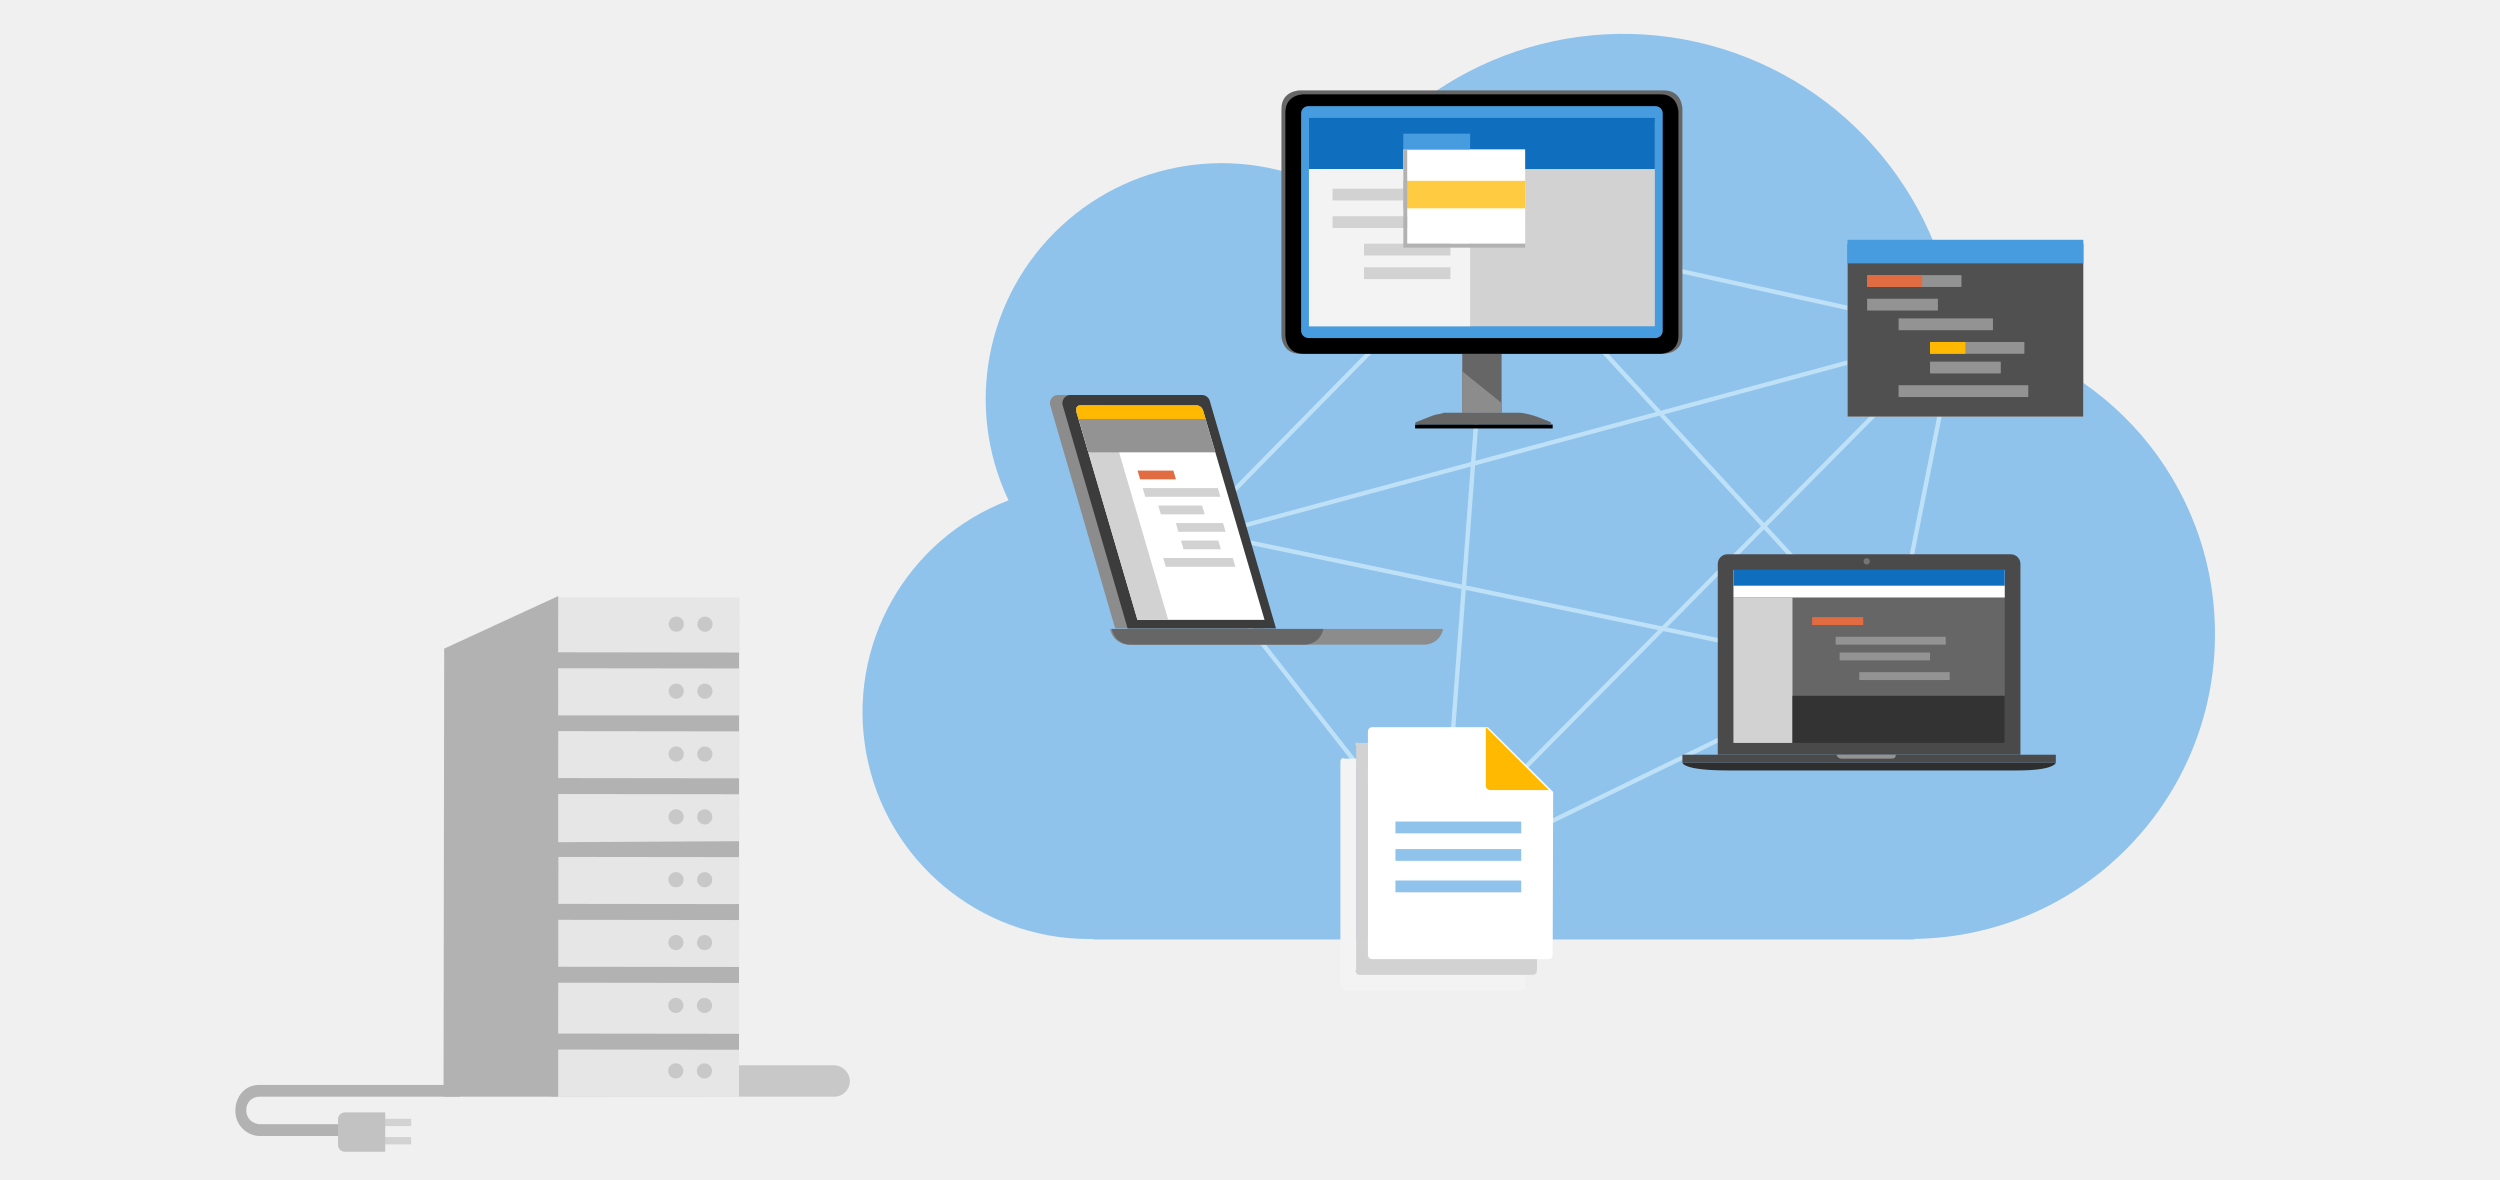
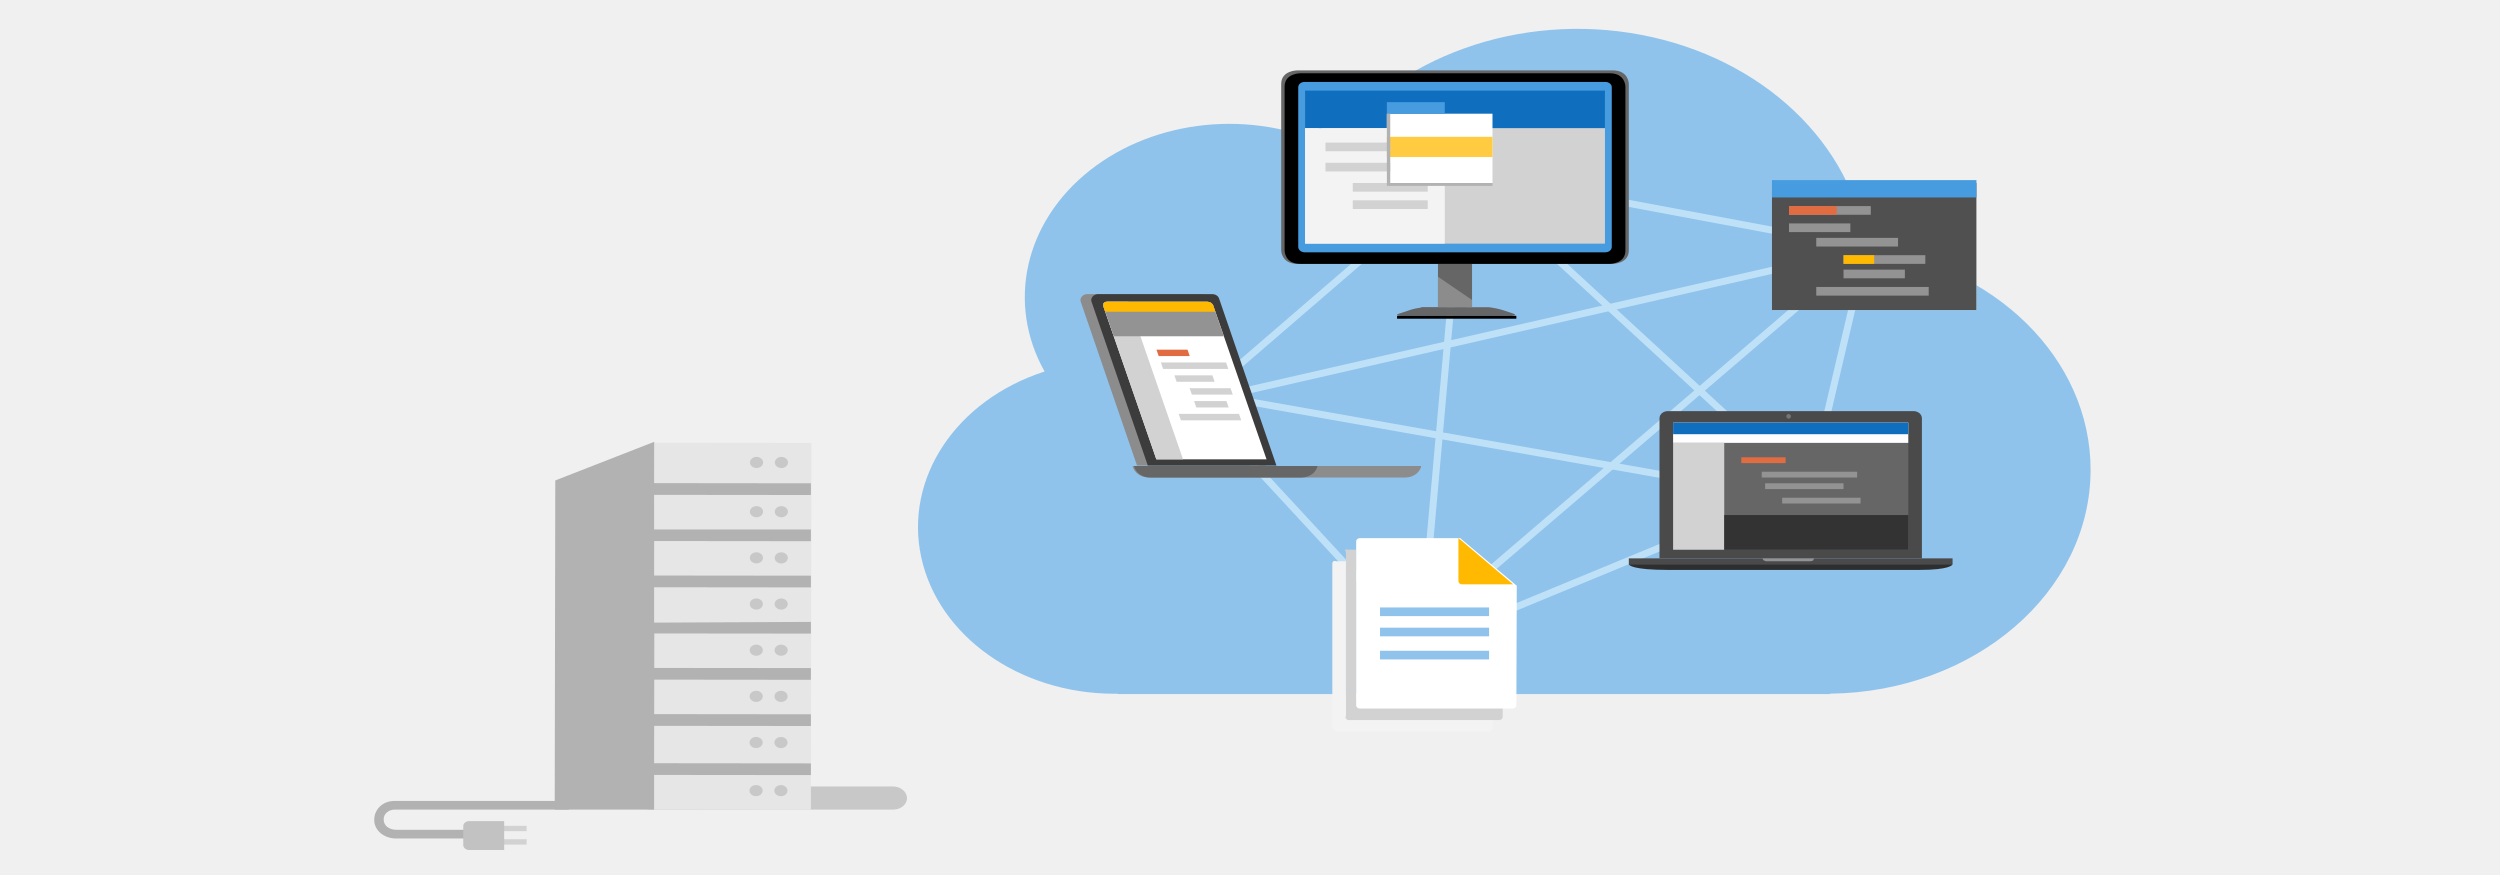
- <svg xmlns="http://www.w3.org/2000/svg" viewBox="0 0 636 300">
-   <path d="M141,271h71a4.141,4.141,0,0,1,4.192,3.643A4,4,0,0,1,212.209,279h-71.2a4.14,4.14,0,0,1-4.192-3.643A4,4,0,0,1,140.8,271" fill="#c8c8c8" />
-   <path d="M93,289H66.6a6.355,6.355,0,0,1-6.719-6.529c0-3.137,2.119-6.471,6.046-6.471H117v3H65.929a3.277,3.277,0,0,0-3.276,3.472,3.475,3.475,0,0,0,.933,2.44A4.012,4.012,0,0,0,66.6,286H93Z" fill="#b2b2b2" />
-   <rect x="96.347" y="284.625" width="8.249" height="1.859" fill="#d2d2d2" />
-   <rect x="96.347" y="289.272" width="8.249" height="1.859" fill="#d2d2d2" />
-   <path d="M98,283H87.712A1.713,1.713,0,0,0,86,284.712v6.576A1.713,1.713,0,0,0,87.712,293H98Z" fill="#c2c2c2" />
-   <rect x="101.469" y="192.416" width="127.062" height="46.168" transform="translate(-50.721 380.212) rotate(-89.923)" fill="#e6e6e6" />
-   <rect x="162.47" y="224.498" width="4.059" height="47.005" transform="translate(-83.707 412.187) rotate(-89.928)" fill="#b2b2b2" />
-   <polygon points="188 170.058 188.006 166 142 165.939 142.019 151.633 113 165.009 112.834 279 142 279 142 263.618 142 267 188 267.058 188.005 263 142 262.941 142.058 218 188 218.058 188.005 214 142 214.255 142 202 188 202.058 188.006 198 142 197.941 142.016 186 188 186.059 188.006 182 142 182 142 169.421 141.999 170 188 170.058" fill="#b2b2b2" />
-   <rect x="162.471" y="208.497" width="4.059" height="47.005" transform="translate(-67.703 396.213) rotate(-89.929)" fill="#b2b2b2" />
-   <path d="M181.283,158.795a1.929,1.929,0,1,1-1.925-1.93,1.928,1.928,0,0,1,1.925,1.93" fill="#c8c8c8" />
-   <path d="M173.988,158.785a1.929,1.929,0,1,1-1.926-1.93,1.927,1.927,0,0,1,1.926,1.93" fill="#c8c8c8" />
-   <path d="M181.261,175.845a1.929,1.929,0,1,1-1.926-1.93,1.929,1.929,0,0,1,1.926,1.93" fill="#c8c8c8" />
-   <path d="M173.965,175.836a1.928,1.928,0,1,1-1.925-1.931,1.928,1.928,0,0,1,1.925,1.931" fill="#c8c8c8" />
-   <path d="M181.239,191.833a1.928,1.928,0,1,1-1.925-1.93,1.928,1.928,0,0,1,1.925,1.93" fill="#c8c8c8" />
-   <path d="M173.945,191.824a1.929,1.929,0,1,1-1.926-1.931,1.931,1.931,0,0,1,1.926,1.931" fill="#c8c8c8" />
-   <path d="M181.219,207.821a1.929,1.929,0,1,1-1.926-1.93,1.929,1.929,0,0,1,1.926,1.93" fill="#c8c8c8" />
-   <path d="M173.923,207.812A1.929,1.929,0,1,1,172,205.881a1.928,1.928,0,0,1,1.926,1.931" fill="#c8c8c8" />
-   <path d="M181.2,223.809a1.929,1.929,0,1,1-1.926-1.93,1.928,1.928,0,0,1,1.926,1.93" fill="#c8c8c8" />
-   <path d="M173.9,223.8a1.929,1.929,0,1,1-1.926-1.931A1.927,1.927,0,0,1,173.9,223.8" fill="#c8c8c8" />
-   <path d="M181.176,239.8a1.928,1.928,0,1,1-1.926-1.931,1.927,1.927,0,0,1,1.926,1.931" fill="#c8c8c8" />
-   <path d="M173.881,239.788a1.929,1.929,0,1,1-1.926-1.931,1.928,1.928,0,0,1,1.926,1.931" fill="#c8c8c8" />
-   <path d="M181.155,255.785a1.929,1.929,0,1,1-1.926-1.931,1.928,1.928,0,0,1,1.926,1.931" fill="#c8c8c8" />
-   <path d="M173.86,255.776a1.929,1.929,0,1,1-1.926-1.931,1.928,1.928,0,0,1,1.926,1.931" fill="#c8c8c8" />
-   <path d="M181.133,272.444a1.929,1.929,0,1,1-1.926-1.931,1.929,1.929,0,0,1,1.926,1.931" fill="#c8c8c8" />
-   <path d="M173.838,272.435a1.929,1.929,0,1,1-1.926-1.931,1.928,1.928,0,0,1,1.926,1.931" fill="#c8c8c8" />
-   <path d="M563.493,161.293A77.582,77.582,0,0,0,497.75,84.585,85.3,85.3,0,0,0,340.286,49.261a60.018,60.018,0,0,0-83.714,78.022,57.695,57.695,0,0,0,20.461,111.606c.324,0,.644-.019.967-.025V239H487v-.137A77.534,77.534,0,0,0,563.493,161.293Z" fill="#8fc3ec" />
-   <polygon points="497.686 84.449 379.249 58.295 300.954 137.967 367.123 222.392 481.279 166.735 497.686 84.449" fill="none" stroke="#bfe1f7" stroke-miterlimit="10" stroke-width="1.112" />
-   <polyline points="297.75 133.804 484.609 172.83 379.249 58.295 367.123 219.218" fill="none" stroke="#bfe1f7" stroke-miterlimit="10" stroke-width="1.112" />
-   <line x1="499.39" y1="84.303" x2="297.75" y2="138.757" fill="none" stroke="#bfe1f7" stroke-miterlimit="10" stroke-width="1.112" />
-   <line x1="367.123" y1="216.362" x2="497.686" y2="84.449" fill="none" stroke="#bfe1f7" stroke-miterlimit="10" stroke-width="1.112" />
-   <path d="M367.175,105c0,.268-1.607.268-3.014.842l-2.279.9-1.475.576s-1.412.574.872.685h32.394c0-.111,2.077-.111.2-.878l-2.62-1.022a20.622,20.622,0,0,0-4.423-1.1Z" fill="#666" />
-   <path d="M382,105V90H372v15Z" fill="#666" />
-   <polygon points="372 94.461 382 102.515 382 105 372 105 372 94.461" fill="#8c8c8c" />
-   <rect x="360" y="108" width="35" height="1" />
-   <path d="M330.7,23S326,23,326,27.682V85.325S326,90,330.7,90h92.617S428,90,428,85.325V27.682S428,23,423.312,23Z" fill="#666" />
-   <path d="M331.561,24S327,24,327,28.6V85.407S327,90,331.561,90h90.88S427,90,427,85.407V28.6s0-4.6-4.559-4.6Z" />
-   <path d="M332.869,27A1.838,1.838,0,0,0,331,28.893v55.15A1.891,1.891,0,0,0,332.869,86h88.258A1.861,1.861,0,0,0,423,84.043V28.893A1.848,1.848,0,0,0,421.127,27Z" fill="#479cdf" />
-   <rect x="333" y="31" width="88" height="52" fill="#d2d2d2" />
-   <rect x="337" y="43" width="1" height="22" fill="#0872c4" />
-   <rect x="333" y="30" width="88" height="13" fill="#106ebe" />
-   <rect x="333" y="43" width="41" height="40" fill="#f3f3f3" />
-   <rect x="357" y="38" width="31" height="24" fill="#fff" />
-   <rect x="357" y="34" width="17" height="4" fill="#479cdf" />
-   <rect x="357" y="46" width="31" height="7" fill="#ffcb40" />
-   <rect x="339" y="48" width="19" height="3" fill="#d2d2d2" />
-   <rect x="339" y="55" width="19" height="3" fill="#d2d2d2" />
-   <rect x="347" y="62" width="22" height="3" fill="#d2d2d2" />
-   <rect x="347" y="68" width="22" height="3" fill="#d2d2d2" />
-   <polygon points="388 63 357 63 357 38 358 38 358 62 388 62 388 63" fill="#b2b2b2" />
-   <path d="M282.4,160a4.813,4.813,0,0,0,4.739,4h75.232a4.813,4.813,0,0,0,4.739-4Z" fill="#8c8c8c" />
-   <path d="M336.662,160H282.81a4.812,4.812,0,0,0,4.738,4h44.376A4.812,4.812,0,0,0,336.662,160Z" fill="#666" />
-   <path d="M302.667,100.486H269a2.072,2.072,0,0,0-1.788,2.748l16.479,56.625h37.746L304.62,102.07A2.089,2.089,0,0,0,302.667,100.486Z" fill="#8c8c8c" />
-   <path d="M305.838,100.486H272.172a2.071,2.071,0,0,0-1.788,2.748l16.478,56.625h37.746L307.791,102.07A2.088,2.088,0,0,0,305.838,100.486Z" fill="#3c3c3c" />
-   <path d="M304.358,103.125H274.965c-1.128,0-1.363.818-1.014,2.015L289.367,157.7H321.7l-15.616-53.18A1.845,1.845,0,0,0,304.358,103.125Z" fill="#fff" />
-   <rect x="470" y="62" width="60" height="44" fill="#fff" />
-   <rect x="470" y="62" width="60" height="44" fill="#505050" />
-   <rect x="470" y="61" width="60" height="6" fill="#479cdf" />
-   <path d="M514,192V143.471A2.471,2.471,0,0,0,511.529,141H439.471A2.471,2.471,0,0,0,437,143.471V192Z" fill="#4b4a4b" />
-   <rect x="428" y="192" width="95" height="2" fill="#4b4a4b" />
-   <path d="M513.236,196H439.552C429,196,428,194.336,428,194h95C523,194.336,522,196,513.236,196Z" fill="#2e2e2e" />
-   <rect x="441" y="145" width="69" height="44" fill="#666" />
-   <path d="M467.26,192c.012.673.74,1,1.171,1h12.706c.863,0,1.159-.327,1.171-1Z" fill="#939393" />
-   <circle cx="474.889" cy="142.81" r="0.805" fill="#767576" />
-   <rect x="441" y="145" width="69" height="7" fill="#fff" />
-   <rect x="441" y="145" width="69" height="4" fill="#106ebe" />
-   <rect x="441" y="152" width="15" height="37" fill="#d2d2d2" />
-   <rect x="456" y="177" width="54" height="12" fill="#333" />
-   <rect x="461" y="157" width="13" height="2" fill="#e26c41" />
-   <rect x="467" y="162" width="28" height="2" fill="#939393" />
-   <rect x="468" y="166" width="23" height="2" fill="#939393" />
-   <rect x="473" y="171" width="23" height="2" fill="#939393" />
-   <rect x="475" y="70" width="24" height="3" fill="#939393" />
-   <rect x="475" y="76" width="18" height="3" fill="#939393" />
-   <rect x="483" y="81" width="24" height="3" fill="#939393" />
-   <rect x="491" y="87" width="24" height="3" fill="#939393" />
-   <rect x="475" y="70" width="14" height="3" fill="#e26c41" />
-   <rect x="491" y="87" width="9" height="3" fill="#ffb900" />
-   <rect x="491" y="92" width="18" height="3" fill="#939393" />
-   <rect x="483" y="98" width="33" height="3" fill="#939393" />
-   <path d="M346.073,245A1.072,1.072,0,0,1,345,243.927V193h-2.908c-.593-.349-1.073.131-1.092.724V250.6c.019.593,1.092,1.405,1.092,1.405h44.837A1.071,1.071,0,0,0,388,250.93l.008-5.93Z" fill="#f3f3f3" />
-   <path d="M281.192,103.125h-6.227c-1.128,0-1.363.818-1.014,2.015L289.367,157.7H297.2Z" fill="#d2d2d2" />
-   <path d="M276.866,115.079h32.315l-3.1-10.555a1.845,1.845,0,0,0-1.724-1.4H274.965c-1.128,0-1.363.818-1.014,2.015Z" fill="#939393" />
-   <path d="M274.372,106.578h32.313l-.6-2.054a1.845,1.845,0,0,0-1.724-1.4H274.965c-1.128,0-1.363.818-1.014,2.015Z" fill="#ffb900" />
-   <polygon points="298.509 119.714 289.394 119.714 290.047 121.938 299.161 121.938 298.509 119.714" fill="#e26c41" />
-   <polygon points="309.825 124.163 290.699 124.163 291.352 126.388 310.478 126.388 309.825 124.163" fill="#d2d2d2" />
-   <polygon points="305.812 128.613 294.658 128.613 295.311 130.838 306.464 130.838 305.812 128.613" fill="#d2d2d2" />
-   <polygon points="311.139 133.062 299.13 133.062 299.782 135.287 311.792 135.287 311.139 133.062" fill="#d2d2d2" />
-   <polygon points="309.941 137.512 300.435 137.512 301.088 139.737 310.594 139.737 309.941 137.512" fill="#d2d2d2" />
-   <polygon points="313.62 141.961 295.919 141.961 296.572 144.186 314.272 144.186 313.62 141.961" fill="#d2d2d2" />
-   <path d="M349.073,241A1.072,1.072,0,0,1,348,239.927V189h-2.477c-.593-.3-1.073.18-.523.773v56.871c-.55.593.523,1.356.523,1.356h44.406A1.071,1.071,0,0,0,391,246.93l.008-5.93Z" fill="#d2d2d2" />
-   <path d="M378.542,185H349.073A1.072,1.072,0,0,0,348,186.073v56.854A1.072,1.072,0,0,0,349.073,244h44.854A1.073,1.073,0,0,0,395,242.93l.125-41.441Z" fill="#fff" />
-   <path d="M394,200.942,378.028,185H378v14.927A1.072,1.072,0,0,0,379.073,201H394Z" fill="#ffb900" />
-   <rect x="355" y="209" width="32" height="3" fill="#8fc3ec" />
-   <rect x="355" y="216" width="32" height="3" fill="#8fc3ec" />
-   <rect x="355" y="224" width="32" height="3" fill="#8fc3ec" />
+ <svg xmlns="http://www.w3.org/2000/svg" width="400" height="140">
+   <g>
+     <rect fill="none" id="canvas_background" height="142" width="402" y="-1" x="-1" />
+   </g>
+   <g>
+     <g stroke="null" id="svg_96">
+       <path stroke="null" id="svg_1" fill="#c8c8c8" d="m104.113,125.836l38.715,0a2.258,1.913 0 0 1 2.286,1.683a2.181,1.848 0 0 1 -2.172,2.013l-38.824,0a2.257,1.913 0 0 1 -2.286,-1.683a2.181,1.848 0 0 1 2.172,-2.013" />
+       <path stroke="null" id="svg_2" fill="#b2b2b2" d="m77.939,134.152l-14.396,0a3.465,2.936 0 0 1 -3.664,-3.016c0,-1.449 1.155,-2.99 3.297,-2.99l27.849,0l0,1.386l-27.848,0a1.787,1.514 0 0 0 -1.786,1.604a1.895,1.605 0 0 0 0.509,1.127a2.188,1.854 0 0 0 1.643,0.503l14.396,0l0,1.386z" />
+       <rect stroke="null" id="svg_3" fill="#d2d2d2" height="0.859" width="4.498" y="132.131" x="79.764" />
+       <rect stroke="null" id="svg_4" fill="#d2d2d2" height="0.859" width="4.498" y="134.278" x="79.764" />
+       <path stroke="null" id="svg_5" fill="#c2c2c2" d="m80.666,131.38l-5.61,0a0.934,0.791 0 0 0 -0.934,0.791l0,3.038a0.934,0.791 0 0 0 0.934,0.791l5.61,0l0,-4.62z" />
+       <rect stroke="null" id="svg_6" fill="#e6e6e6" transform="matrix(0.0007328463,-0.4619902,0.5452868,0.0006208987,-207.7175,156.6225) " height="46.168" width="127.062" y="572.616" x="59.406" />
+       <rect stroke="null" id="svg_7" fill="#b2b2b2" transform="matrix(0.0006852146,-0.4619903,0.5452868,0.0005805431,-243.1197,156.1522) " height="47.005" width="4.059" y="636.674" x="87.421" />
+       <polygon stroke="null" id="svg_8" fill="#b2b2b2" points="129.741,79.202 129.745,77.327 104.658,77.299 104.669,70.69 88.845,76.869 88.754,129.532 104.658,129.532 104.658,122.426 104.658,123.988 129.741,124.015 129.744,122.14 104.658,122.113 104.69,101.351 129.741,101.377 129.744,99.503 104.658,99.621 104.658,93.959 129.741,93.986 129.745,92.111 104.658,92.084 104.667,86.567 129.741,86.594 129.745,84.719 104.658,84.719 104.658,78.908 104.658,79.175 129.741,79.202 " />
+       <rect stroke="null" id="svg_9" fill="#b2b2b2" transform="matrix(0.0006757028,-0.4619903,0.5452868,0.0005724843,-225.6941,156.1785) " height="47.005" width="4.059" y="604.699" x="103.426" />
+       <path stroke="null" id="svg_10" fill="#c8c8c8" d="m126.079,73.999a1.052,0.891 0 1 1 -1.05,-0.892a1.051,0.891 0 0 1 1.05,0.892" />
+       <path stroke="null" id="svg_11" fill="#c8c8c8" d="m122.101,73.994a1.052,0.891 0 1 1 -1.05,-0.892a1.051,0.89 0 0 1 1.05,0.892" />
+       <path stroke="null" id="svg_12" fill="#c8c8c8" d="m126.067,81.875a1.052,0.891 0 1 1 -1.05,-0.892a1.052,0.891 0 0 1 1.05,0.892" />
+       <path stroke="null" id="svg_13" fill="#c8c8c8" d="m122.088,81.871a1.051,0.891 0 1 1 -1.05,-0.892a1.051,0.891 0 0 1 1.05,0.892" />
+       <path stroke="null" id="svg_14" fill="#c8c8c8" d="m126.055,89.262a1.051,0.891 0 1 1 -1.05,-0.892a1.051,0.891 0 0 1 1.05,0.892" />
+       <path stroke="null" id="svg_15" fill="#c8c8c8" d="m122.077,89.258a1.052,0.891 0 1 1 -1.05,-0.892a1.053,0.892 0 0 1 1.05,0.892" />
+       <path stroke="null" id="svg_16" fill="#c8c8c8" d="m126.044,96.648a1.052,0.891 0 1 1 -1.05,-0.892a1.052,0.891 0 0 1 1.05,0.892" />
+       <path stroke="null" id="svg_17" fill="#c8c8c8" d="m122.065,96.644a1.052,0.891 0 1 1 -1.049,-0.892a1.051,0.891 0 0 1 1.05,0.892" />
+       <path stroke="null" id="svg_18" fill="#c8c8c8" d="m126.033,104.034a1.052,0.891 0 1 1 -1.05,-0.892a1.051,0.891 0 0 1 1.05,0.892" />
+       <path stroke="null" id="svg_19" fill="#c8c8c8" d="m122.053,104.03a1.052,0.891 0 1 1 -1.05,-0.892a1.051,0.89 0 0 1 1.05,0.892" />
+       <path stroke="null" id="svg_20" fill="#c8c8c8" d="m126.02,111.422a1.051,0.891 0 1 1 -1.05,-0.892a1.051,0.89 0 0 1 1.05,0.892" />
+       <path stroke="null" id="svg_21" fill="#c8c8c8" d="m122.043,111.417a1.052,0.891 0 1 1 -1.05,-0.892a1.051,0.891 0 0 1 1.05,0.892" />
+       <path stroke="null" id="svg_22" fill="#c8c8c8" d="m126.009,118.807a1.052,0.891 0 1 1 -1.05,-0.892a1.051,0.891 0 0 1 1.05,0.892" />
+       <path stroke="null" id="svg_23" fill="#c8c8c8" d="m122.031,118.803a1.052,0.891 0 1 1 -1.05,-0.892a1.051,0.891 0 0 1 1.05,0.892" />
+       <path stroke="null" id="svg_24" fill="#c8c8c8" d="m125.997,126.503a1.052,0.891 0 1 1 -1.05,-0.892a1.052,0.891 0 0 1 1.05,0.892" />
+       <path stroke="null" id="svg_25" fill="#c8c8c8" d="m122.019,126.499a1.052,0.891 0 1 1 -1.05,-0.892a1.051,0.891 0 0 1 1.05,0.892" />
+       <path stroke="null" id="svg_26" fill="#8fc3ec" d="m334.493,75.153a42.304,35.842 0 0 0 -35.849,-35.438a46.513,39.408 0 0 0 -85.863,-16.319a32.727,27.728 0 0 0 -45.648,36.045a31.46,26.655 0 0 0 11.157,51.561c0.177,0 0.351,-0.009 0.527,-0.012l0,0.063l113.965,0l0,-0.063a42.278,35.82 0 0 0 41.711,-35.837z" />
+       <polygon stroke="#bfe1f7" id="svg_27" stroke-width="1.112" stroke-miterlimit="10" fill="none" points="298.609,39.651 234.027,27.568 191.334,64.376 227.415,103.38 289.663,77.667 298.609,39.651 " />
+       <polyline stroke="#bfe1f7" id="svg_28" stroke-width="1.112" stroke-miterlimit="10" fill="none" points="189.587,62.453 291.479,80.483 234.027,27.568 227.415,101.913 " />
+       <line stroke="#bfe1f7" id="svg_29" stroke-width="1.112" stroke-miterlimit="10" fill="none" y2="64.741" x2="189.587" y1="39.584" x1="299.538" />
+       <line stroke="#bfe1f7" id="svg_30" stroke-width="1.112" stroke-miterlimit="10" fill="none" y2="39.651" x2="298.609" y1="100.594" x1="227.415" />
+       <path stroke="null" id="svg_31" fill="#666" d="m227.443,49.146c0,0.124 -0.876,0.124 -1.643,0.389l-1.243,0.416l-0.804,0.266s-0.77,0.265 0.475,0.316l17.664,0c0,-0.051 1.133,-0.051 0.109,-0.406l-1.429,-0.472a11.245,9.527 0 0 0 -2.412,-0.508l-10.718,-0.001z" />
+       <path stroke="null" id="svg_32" fill="#666" d="m235.527,49.146l0,-6.93l-5.453,0l0,6.93l5.453,0z" />
+       <polygon stroke="null" id="svg_33" fill="#8c8c8c" points="230.074,44.277 235.527,47.998 235.527,49.146 230.074,49.146 230.074,44.277 " />
+       <rect stroke="null" id="svg_34" height="0.462" width="19.085" y="50.532" x="223.531" />
+       <path stroke="null" id="svg_35" fill="#666" d="m207.554,11.263s-2.563,0 -2.563,2.163l0,26.631s0,2.16 2.563,2.16l50.503,0s2.554,0 2.554,-2.16l0,-26.631s0,-2.163 -2.556,-2.163l-50.5,0z" />
+       <path stroke="null" id="svg_36" d="m208.023,11.725s-2.487,0 -2.487,2.125l0,26.244s0,2.122 2.487,2.122l49.556,0s2.486,0 2.486,-2.122l0,-26.244s0,-2.125 -2.486,-2.125l-49.556,0z" />
+       <path stroke="null" id="svg_37" fill="#479cdf" d="m208.737,13.11a1.002,0.849 0 0 0 -1.019,0.875l0,25.479a1.031,0.874 0 0 0 1.019,0.904l48.126,0a1.015,0.86 0 0 0 1.021,-0.904l0,-25.479a1.008,0.854 0 0 0 -1.021,-0.875l-48.126,0z" />
+       <rect stroke="null" id="svg_38" fill="#d2d2d2" height="24.024" width="47.985" y="14.958" x="208.808" />
+       <rect stroke="null" id="svg_39" fill="#0872c4" height="10.164" width="0.545" y="20.502" x="210.989" />
+       <rect stroke="null" id="svg_40" fill="#106ebe" height="6.006" width="47.985" y="14.496" x="208.808" />
+       <rect stroke="null" id="svg_41" fill="#f3f3f3" height="18.48" width="22.357" y="20.502" x="208.808" />
+       <rect stroke="null" id="svg_42" fill="#fff" height="11.088" width="16.904" y="18.192" x="221.895" />
+       <rect stroke="null" id="svg_43" fill="#479cdf" height="1.848" width="9.27" y="16.344" x="221.895" />
+       <rect stroke="null" id="svg_44" fill="#ffcb40" height="3.234" width="16.904" y="21.888" x="221.895" />
+       <rect stroke="null" id="svg_45" fill="#d2d2d2" height="1.386" width="10.36" y="22.812" x="212.08" />
+       <rect stroke="null" id="svg_46" fill="#d2d2d2" height="1.386" width="10.36" y="26.046" x="212.08" />
+       <rect stroke="null" id="svg_47" fill="#d2d2d2" height="1.386" width="11.996" y="29.28" x="216.442" />
+       <rect stroke="null" id="svg_48" fill="#d2d2d2" height="1.386" width="11.996" y="32.052" x="216.442" />
+       <polygon stroke="null" id="svg_49" fill="#b2b2b2" points="238.799,29.742 221.895,29.742 221.895,18.192 222.44,18.192 222.44,29.28 238.799,29.28 238.799,29.742 " />
+       <path stroke="null" id="svg_50" fill="#8c8c8c" d="m181.217,74.555a2.624,2.224 0 0 0 2.584,1.848l41.023,0a2.624,2.224 0 0 0 2.584,-1.848l-46.191,0z" />
+       <path stroke="null" id="svg_51" fill="#666" d="m210.805,74.555l-29.365,0a2.624,2.223 0 0 0 2.584,1.848l24.198,0a2.624,2.223 0 0 0 2.584,-1.848z" />
+       <path stroke="null" id="svg_52" fill="#8c8c8c" d="m192.268,47.06l-18.358,0a1.13,0.957 0 0 0 -0.975,1.27l8.986,26.16l20.582,0l-9.17,-26.698a1.139,0.965 0 0 0 -1.065,-0.732z" />
+       <path stroke="null" id="svg_53" fill="#3c3c3c" d="m193.997,47.06l-18.358,0a1.129,0.957 0 0 0 -0.975,1.27l8.985,26.16l20.582,0l-9.17,-26.698a1.139,0.965 0 0 0 -1.065,-0.732z" />
+       <path stroke="null" id="svg_54" fill="#fff" d="m193.19,48.28l-16.028,0c-0.615,0 -0.743,0.378 -0.553,0.931l8.406,24.282l17.631,0l-8.515,-24.569a1.006,0.852 0 0 0 -0.941,-0.644z" />
+       <rect stroke="null" id="svg_55" fill="#fff" height="20.328" width="32.717" y="29.28" x="283.512" />
+       <rect stroke="null" id="svg_56" fill="#505050" height="20.328" width="32.717" y="29.28" x="283.512" />
+       <rect stroke="null" id="svg_57" fill="#479cdf" height="2.772" width="32.717" y="28.818" x="283.512" />
+       <path stroke="null" id="svg_58" fill="#4b4a4b" d="m307.505,89.339l0,-22.42a1.347,1.142 0 0 0 -1.347,-1.142l-39.292,0a1.347,1.142 0 0 0 -1.347,1.142l0,22.42l41.987,0z" />
+       <rect stroke="null" id="svg_59" fill="#4b4a4b" height="0.924" width="51.802" y="89.339" x="260.61" />
+       <path stroke="null" id="svg_60" fill="#2e2e2e" d="m307.088,91.187l-40.179,0c-5.754,0 -6.299,-0.769 -6.299,-0.924l51.802,0c0,0.155 -0.545,0.924 -5.324,0.924z" />
+       <rect stroke="null" id="svg_61" fill="#666" height="20.328" width="37.625" y="67.625" x="267.699" />
+       <path stroke="null" id="svg_62" fill="#939393" d="m282.018,89.339c0.007,0.311 0.404,0.462 0.639,0.462l6.928,0c0.471,0 0.632,-0.151 0.639,-0.462l-8.205,0z" />
+       <circle stroke="null" id="svg_63" fill="#767576" r="0.372" cy="66.614" cx="286.178" />
+       <rect stroke="null" id="svg_64" fill="#fff" height="3.234" width="37.625" y="67.625" x="267.699" />
+       <rect stroke="null" id="svg_65" fill="#106ebe" height="1.848" width="37.625" y="67.625" x="267.699" />
+       <rect stroke="null" id="svg_66" fill="#d2d2d2" height="17.094" width="8.179" y="70.859" x="267.699" />
+       <rect stroke="null" id="svg_67" fill="#333" height="5.544" width="29.446" y="82.409" x="275.878" />
+       <rect stroke="null" id="svg_68" fill="#e26c41" height="0.924" width="7.089" y="73.169" x="278.605" />
+       <rect stroke="null" id="svg_69" fill="#939393" height="0.924" width="15.268" y="75.479" x="281.877" />
+       <rect stroke="null" id="svg_70" fill="#939393" height="0.924" width="12.542" y="77.327" x="282.422" />
+       <rect stroke="null" id="svg_71" fill="#939393" height="0.924" width="12.542" y="79.637" x="285.148" />
+       <rect stroke="null" id="svg_72" fill="#939393" height="1.386" width="13.087" y="32.976" x="286.239" />
+       <rect stroke="null" id="svg_73" fill="#939393" height="1.386" width="9.815" y="35.748" x="286.239" />
+       <rect stroke="null" id="svg_74" fill="#939393" height="1.386" width="13.087" y="38.058" x="290.601" />
+       <rect stroke="null" id="svg_75" fill="#939393" height="1.386" width="13.087" y="40.83" x="294.963" />
+       <rect stroke="null" id="svg_76" fill="#e26c41" height="1.386" width="7.634" y="32.976" x="286.239" />
+       <rect stroke="null" id="svg_77" fill="#ffb900" height="1.386" width="4.908" y="40.83" x="294.963" />
+       <rect stroke="null" id="svg_78" fill="#939393" height="1.386" width="9.815" y="43.14" x="294.963" />
+       <rect stroke="null" id="svg_79" fill="#939393" height="1.386" width="17.994" y="45.912" x="290.601" />
+       <path stroke="null" id="svg_80" fill="#f3f3f3" d="m215.937,113.824a0.585,0.495 0 0 1 -0.585,-0.496l0,-23.528l-1.586,0c-0.323,-0.161 -0.585,0.061 -0.595,0.334l0,26.276c0.01,0.274 0.595,0.649 0.595,0.649l24.449,0a0.584,0.495 0 0 0 0.584,-0.497l0.004,-2.74l-22.867,0z" />
+       <path stroke="null" id="svg_81" fill="#d2d2d2" d="m180.558,48.28l-3.396,0c-0.615,0 -0.743,0.378 -0.553,0.931l8.406,24.282l4.271,0l-8.729,-25.213z" />
+       <path stroke="null" id="svg_82" fill="#939393" d="m178.199,53.802l17.621,0l-1.69,-4.876a1.006,0.852 0 0 0 -0.94,-0.647l-16.027,0c-0.615,0 -0.743,0.378 -0.553,0.931l1.59,4.592z" />
+       <path stroke="null" id="svg_83" fill="#ffb900" d="m176.839,49.875l17.62,0l-0.327,-0.949a1.006,0.852 0 0 0 -0.94,-0.647l-16.029,0c-0.615,0 -0.743,0.378 -0.553,0.931l0.23,0.665z" />
+       <polygon stroke="null" id="svg_84" fill="#e26c41" points="190.001,55.943 185.03,55.943 185.386,56.971 190.356,56.971 190.001,55.943 " />
+       <polygon stroke="null" id="svg_85" fill="#d2d2d2" points="196.171,57.999 185.742,57.999 186.098,59.027 196.527,59.027 196.171,57.999 " />
+       <polygon stroke="null" id="svg_86" fill="#d2d2d2" points="193.983,60.055 187.901,60.055 188.257,61.083 194.338,61.083 193.983,60.055 " />
+       <polygon stroke="null" id="svg_87" fill="#d2d2d2" points="196.888,62.11 190.339,62.11 190.695,63.138 197.244,63.138 196.888,62.11 " />
+       <polygon stroke="null" id="svg_88" fill="#d2d2d2" points="196.234,64.166 191.051,64.166 191.407,65.194 196.59,65.194 196.234,64.166 " />
+       <polygon stroke="null" id="svg_89" fill="#d2d2d2" points="198.24,66.221 188.588,66.221 188.944,67.249 198.596,67.249 198.24,66.221 " />
+       <path stroke="null" id="svg_90" fill="#d2d2d2" d="m217.572,111.976a0.585,0.495 0 0 1 -0.585,-0.496l0,-23.528l-1.351,0c-0.323,-0.139 -0.585,0.083 -0.285,0.357l0,26.274c-0.3,0.274 0.285,0.626 0.285,0.626l24.214,0a0.584,0.495 0 0 0 0.584,-0.494l0.004,-2.74l-22.867,0z" />
+       <path stroke="null" id="svg_91" fill="#fff" d="m233.642,86.105l-16.069,0a0.585,0.495 0 0 0 -0.585,0.496l0,26.266a0.585,0.495 0 0 0 0.585,0.496l24.458,0a0.585,0.496 0 0 0 0.585,-0.494l0.068,-19.145l-9.042,-7.618z" />
+       <path stroke="null" id="svg_92" fill="#ffb900" d="m242.071,93.47l-8.709,-7.365l-0.015,0l0,6.896a0.585,0.495 0 0 0 0.585,0.496l8.14,0l0,-0.027z" />
+       <rect stroke="null" id="svg_93" fill="#8fc3ec" height="1.386" width="17.449" y="97.193" x="220.804" />
+       <rect stroke="null" id="svg_94" fill="#8fc3ec" height="1.386" width="17.449" y="100.427" x="220.804" />
+       <rect stroke="null" id="svg_95" fill="#8fc3ec" height="1.386" width="17.449" y="104.123" x="220.804" />
+     </g>
+   </g>
</svg>
